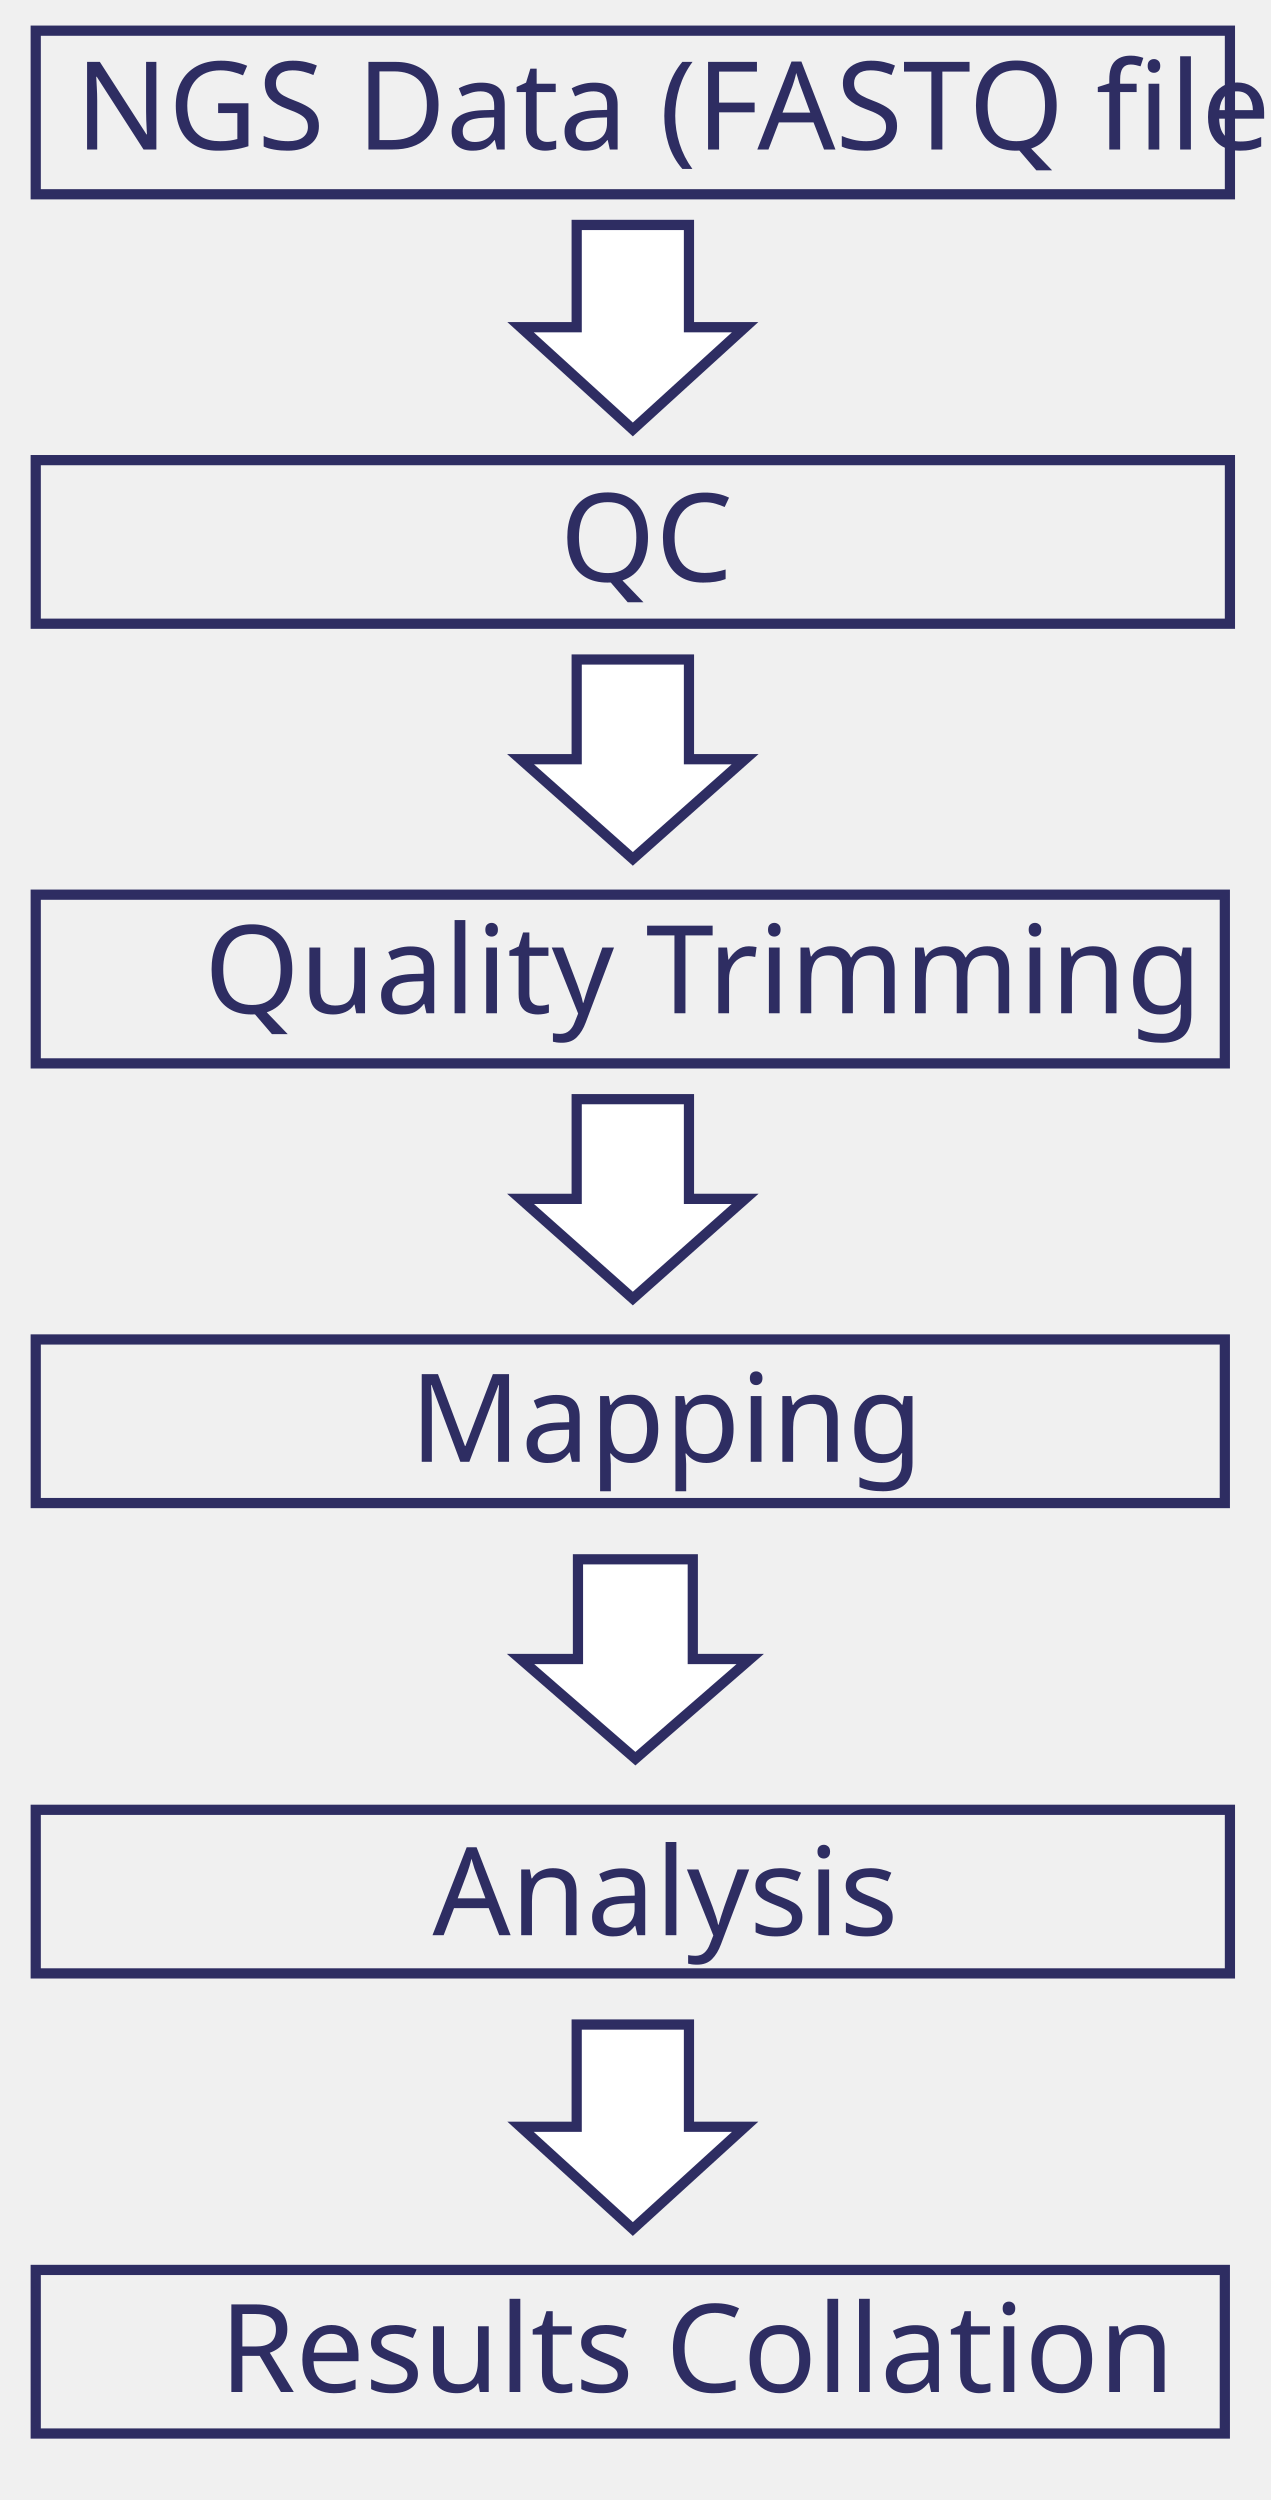
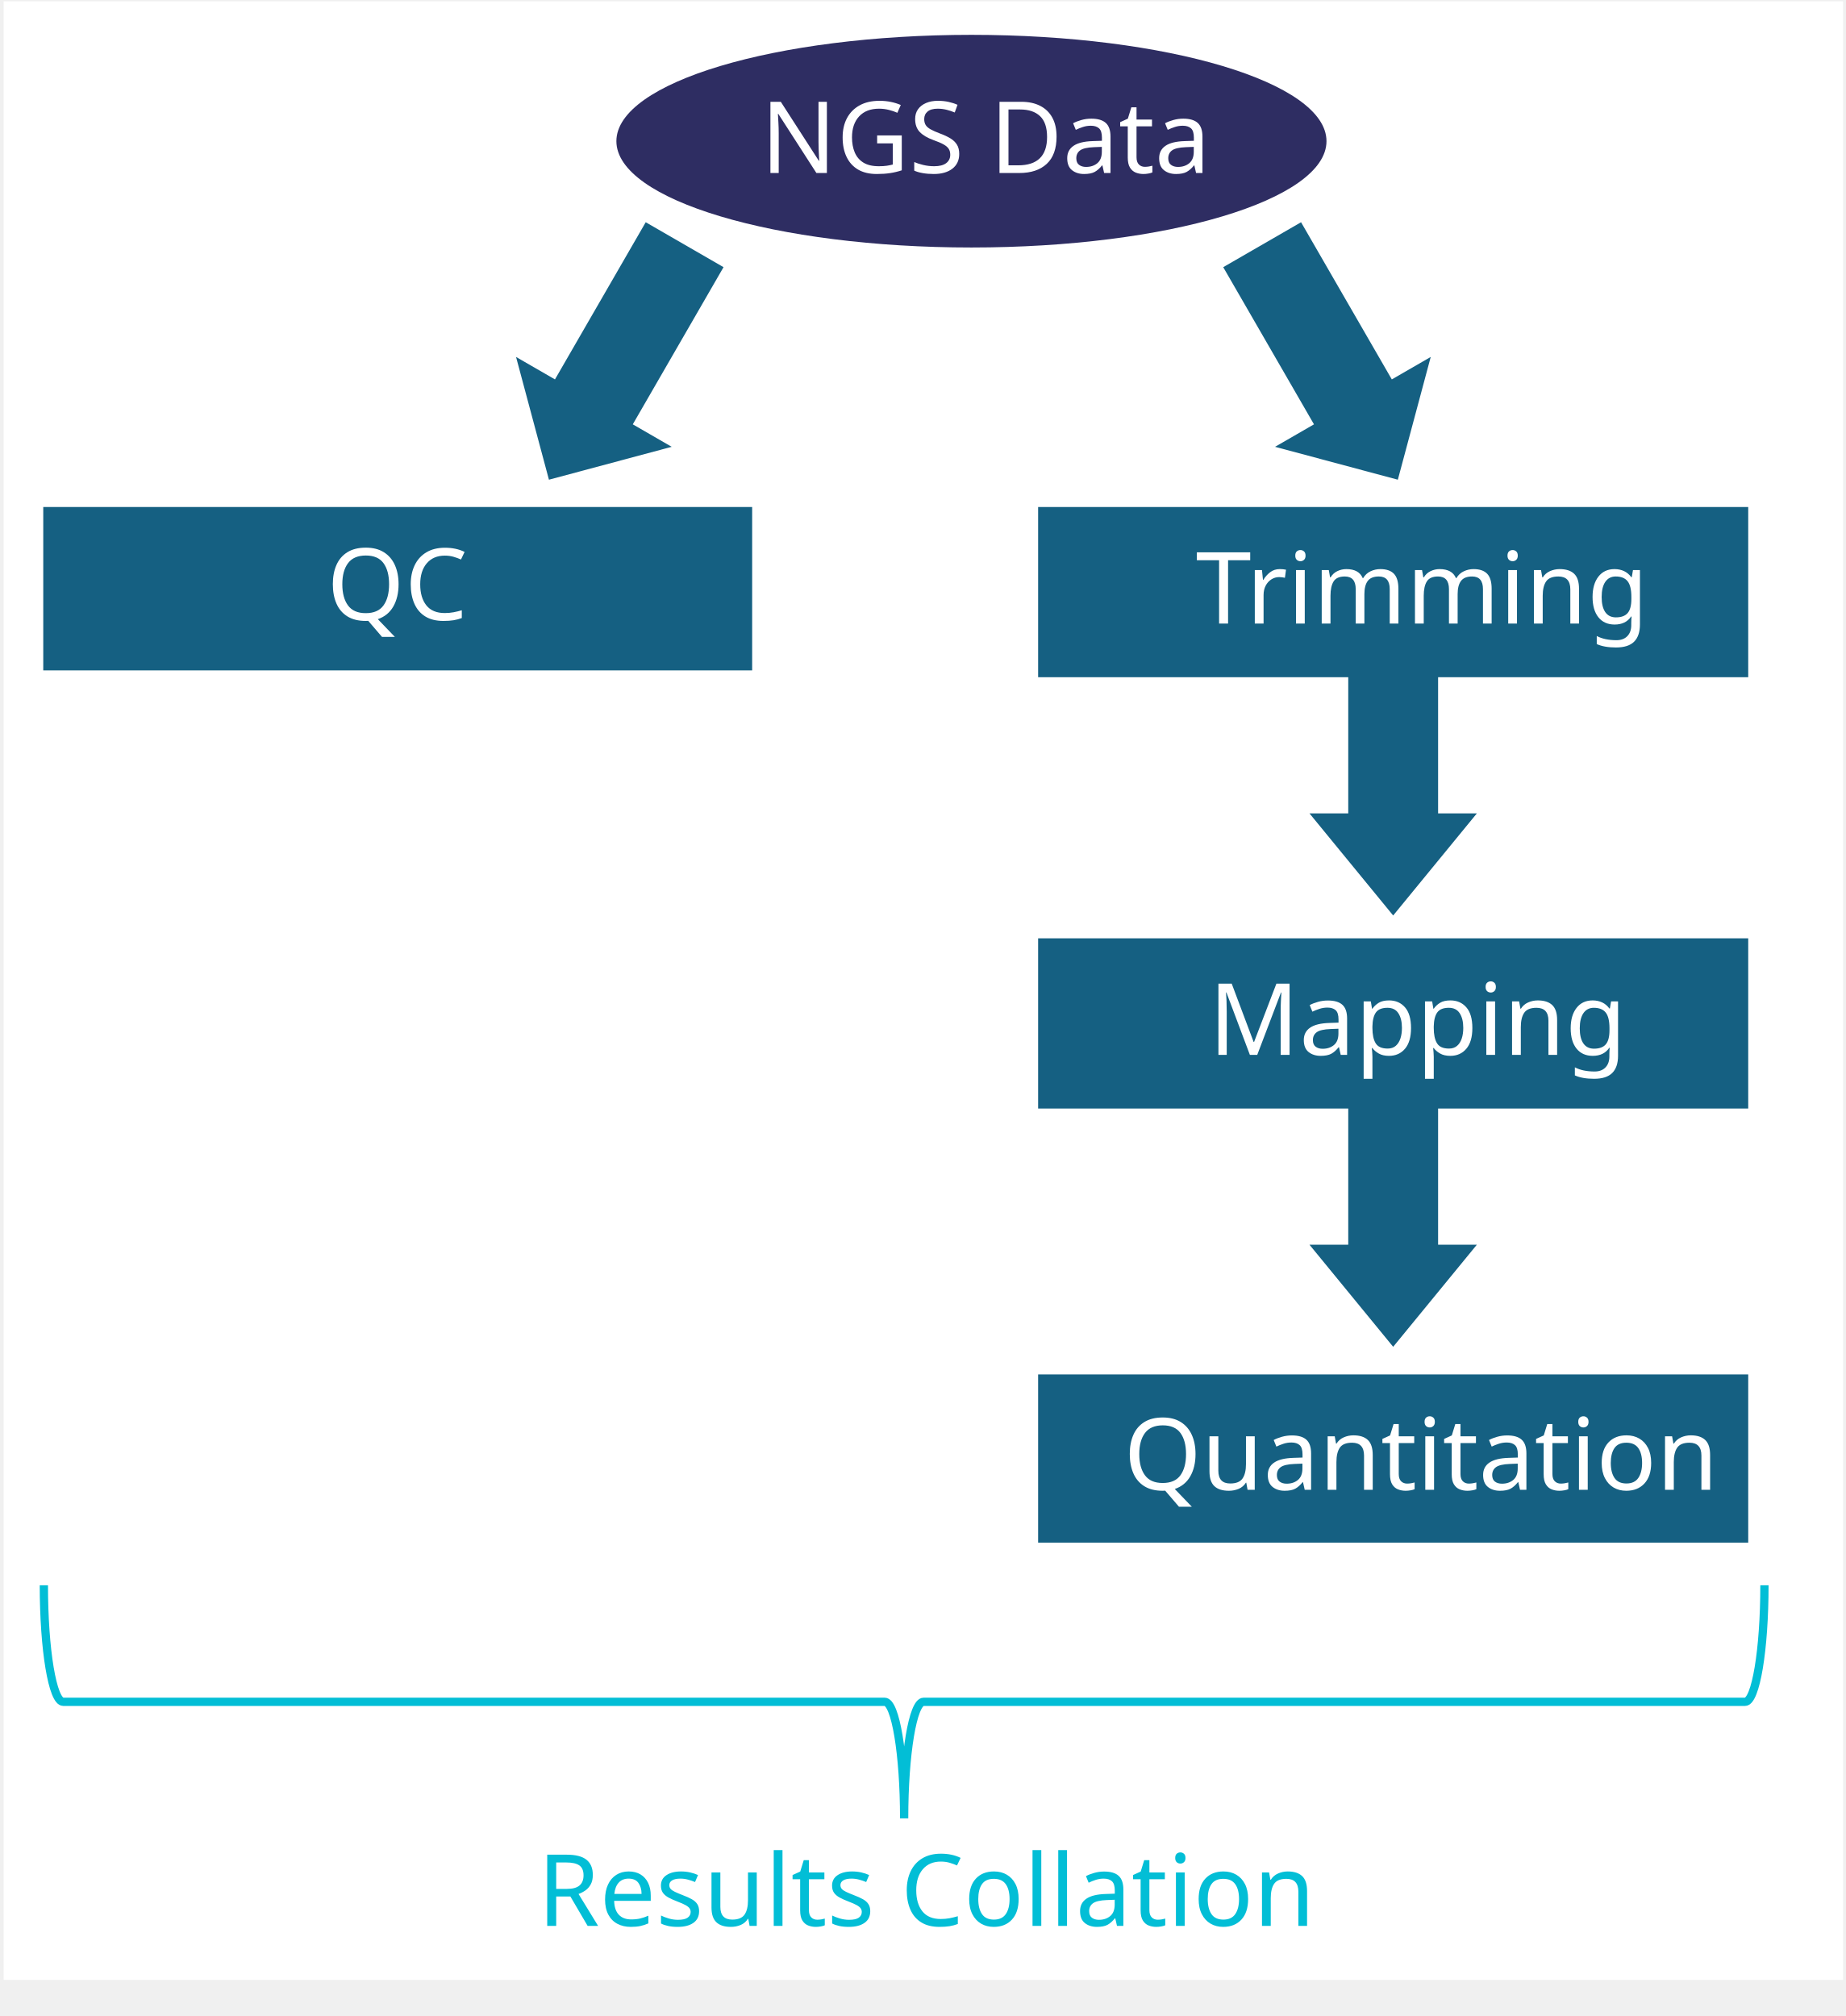
- <svg xmlns="http://www.w3.org/2000/svg" width="153" height="301" xml:space="preserve" overflow="hidden">
-   <g>
+ <svg xmlns="http://www.w3.org/2000/svg" width="1536" height="1678" xml:space="preserve" overflow="hidden">
+   <g transform="translate(-861 -169)">
    <g>
-       <path d="M300.47 21.506 444.253 21.506 444.253 41.169 300.47 41.169Z" stroke="#2E2D62" stroke-width="1.229" stroke-linecap="butt" stroke-linejoin="miter" stroke-miterlimit="8" stroke-opacity="1" fill="none" fill-rule="nonzero" transform="matrix(1 0 0 1.00176 -296.169 -17.8507)" />
-       <text fill="#2E2D62" fill-opacity="1" font-family="Calibri,Calibri_MSFontService,sans-serif" font-style="normal" font-variant="normal" font-weight="400" font-stretch="normal" font-size="24" text-anchor="start" direction="ltr" writing-mode="lr-tb" unicode-bidi="normal" text-decoration="none" transform="matrix(0.614458 0 0 0.615542 9.05342 18)">NGS Data (FASTQ files)</text>
-       <path d="M358.843 57.145 365.602 57.145 365.602 44.855 379.12 44.855 379.12 57.145 385.88 57.145 372.361 69.434Z" stroke="#2E2D62" stroke-width="1.229" stroke-linecap="butt" stroke-linejoin="miter" stroke-miterlimit="8" stroke-opacity="1" fill="#FFFFFF" fill-rule="evenodd" fill-opacity="1" transform="matrix(1 0 0 1.00176 -296.169 -17.8507)" />
-       <path d="M358.843 161.91 365.602 161.91 365.602 149.928 379.12 149.928 379.12 161.91 385.88 161.91 372.361 173.892Z" stroke="#2E2D62" stroke-width="1.229" stroke-linecap="butt" stroke-linejoin="miter" stroke-miterlimit="8" stroke-opacity="1" fill="#FFFFFF" fill-rule="evenodd" fill-opacity="1" transform="matrix(1 0 0 1.00176 -296.169 -17.8507)" />
-       <path d="M300.47 125.349 443.639 125.349 443.639 145.627 300.47 145.627Z" stroke="#2E2D62" stroke-width="1.229" stroke-linecap="butt" stroke-linejoin="miter" stroke-miterlimit="8" stroke-opacity="1" fill="none" fill-rule="nonzero" transform="matrix(1 0 0 1.00176 -296.169 -17.8507)" />
-       <text fill="#2E2D62" fill-opacity="1" font-family="Calibri,Calibri_MSFontService,sans-serif" font-style="normal" font-variant="normal" font-weight="400" font-stretch="normal" font-size="24" text-anchor="start" direction="ltr" writing-mode="lr-tb" unicode-bidi="normal" text-decoration="none" transform="matrix(0.614458 0 0 0.615542 24.5716 122)">Quality Trimming</text>
-       <path d="M300.47 178.807 443.639 178.807 443.639 198.47 300.47 198.47Z" stroke="#2E2D62" stroke-width="1.229" stroke-linecap="butt" stroke-linejoin="miter" stroke-miterlimit="8" stroke-opacity="1" fill="none" fill-rule="nonzero" transform="matrix(1 0 0 1.00176 -296.169 -17.8507)" />
-       <text fill="#2E2D62" fill-opacity="1" font-family="Calibri,Calibri_MSFontService,sans-serif" font-style="normal" font-variant="normal" font-weight="400" font-stretch="normal" font-size="24" text-anchor="start" direction="ltr" writing-mode="lr-tb" unicode-bidi="normal" text-decoration="none" transform="matrix(0.614458 0 0 0.615542 49.3453 176)">Mapping</text>
-       <path d="M358.843 217.211 365.756 217.211 365.756 205.229 379.581 205.229 379.581 217.211 386.494 217.211 372.669 229.193Z" stroke="#2E2D62" stroke-width="1.229" stroke-linecap="butt" stroke-linejoin="miter" stroke-miterlimit="8" stroke-opacity="1" fill="#FFFFFF" fill-rule="evenodd" fill-opacity="1" transform="matrix(1 0 0 1.00176 -296.169 -17.8507)" />
-       <path d="M300.47 235.337 444.253 235.337 444.253 255 300.47 255Z" stroke="#2E2D62" stroke-width="1.229" stroke-linecap="butt" stroke-linejoin="miter" stroke-miterlimit="8" stroke-opacity="1" fill="none" fill-rule="nonzero" transform="matrix(1 0 0 1.00176 -296.169 -17.8507)" />
-       <text fill="#2E2D62" fill-opacity="1" font-family="Calibri,Calibri_MSFontService,sans-serif" font-style="normal" font-variant="normal" font-weight="400" font-stretch="normal" font-size="24" text-anchor="start" direction="ltr" writing-mode="lr-tb" unicode-bidi="normal" text-decoration="none" transform="matrix(0.614458 0 0 0.615542 52.071 233)">Analysis</text>
-       <path d="M358.843 273.434 365.602 273.434 365.602 261.145 379.12 261.145 379.12 273.434 385.88 273.434 372.361 285.723Z" stroke="#2E2D62" stroke-width="1.229" stroke-linecap="butt" stroke-linejoin="miter" stroke-miterlimit="8" stroke-opacity="1" fill="#FFFFFF" fill-rule="evenodd" fill-opacity="1" transform="matrix(1 0 0 1.00176 -296.169 -17.8507)" />
-       <path d="M300.47 290.639 443.639 290.639 443.639 310.301 300.47 310.301Z" stroke="#2E2D62" stroke-width="1.229" stroke-linecap="butt" stroke-linejoin="miter" stroke-miterlimit="8" stroke-opacity="1" fill="none" fill-rule="nonzero" transform="matrix(1 0 0 1.00176 -296.169 -17.8507)" />
-       <text fill="#2E2D62" fill-opacity="1" font-family="Calibri,Calibri_MSFontService,sans-serif" font-style="normal" font-variant="normal" font-weight="400" font-stretch="normal" font-size="24" text-anchor="start" direction="ltr" writing-mode="lr-tb" unicode-bidi="normal" text-decoration="none" transform="matrix(0.614458 0 0 0.615542 26.4248 288)">Results Collation</text>
-       <path d="M300.47 73.121 444.253 73.121 444.253 92.783 300.47 92.783Z" stroke="#2E2D62" stroke-width="1.229" stroke-linecap="butt" stroke-linejoin="miter" stroke-miterlimit="8" stroke-opacity="1" fill="none" fill-rule="nonzero" transform="matrix(1 0 0 1.00176 -296.169 -17.8507)" />
-       <text fill="#2E2D62" fill-opacity="1" font-family="Calibri,Calibri_MSFontService,sans-serif" font-style="normal" font-variant="normal" font-weight="400" font-stretch="normal" font-size="24" text-anchor="start" direction="ltr" writing-mode="lr-tb" unicode-bidi="normal" text-decoration="none" transform="matrix(0.614458 0 0 0.615542 67.3993 70)">QC</text>
-       <path d="M358.843 109.066 365.602 109.066 365.602 97.084 379.12 97.084 379.12 109.066 385.88 109.066 372.361 121.048Z" stroke="#2E2D62" stroke-width="1.229" stroke-linecap="butt" stroke-linejoin="miter" stroke-miterlimit="8" stroke-opacity="1" fill="#FFFFFF" fill-rule="evenodd" fill-opacity="1" transform="matrix(1 0 0 1.00176 -296.169 -17.8507)" />
+       <rect x="867.5" y="173.5" width="1524" height="1640" stroke="#FFFFFF" stroke-width="6.875" stroke-linecap="butt" stroke-linejoin="miter" stroke-miterlimit="8" stroke-opacity="1" fill="#FFFFFF" fill-opacity="1" />
+       <path d="M1374 286.5C1374 237.623 1506.3 198 1669.5 198 1832.7 198 1965 237.623 1965 286.5 1965 335.377 1832.7 375 1669.5 375 1506.3 375 1374 335.377 1374 286.5Z" fill="#2E2D62" fill-rule="evenodd" fill-opacity="1" />
+       <text fill="#FFFFFF" fill-opacity="1" font-family="Aptos,Aptos_MSFontService,sans-serif" font-style="normal" font-variant="normal" font-weight="400" font-stretch="normal" font-size="83" text-anchor="start" direction="ltr" writing-mode="lr-tb" unicode-bidi="normal" text-decoration="none" transform="matrix(1 0 0 1 1494.16 313)">NGS Data</text>
+       <rect x="1725" y="1313" width="591" height="140" fill="#156082" fill-opacity="1" />
+       <text fill="#FFFFFF" fill-opacity="1" font-family="Aptos,Aptos_MSFontService,sans-serif" font-style="normal" font-variant="normal" font-weight="400" font-stretch="normal" font-size="83" text-anchor="start" direction="ltr" writing-mode="lr-tb" unicode-bidi="normal" text-decoration="none" transform="matrix(1 0 0 1 1796.23 1409)">Quantitation</text>
+       <path d="M1943.84 353.975 2019.37 484.796 2051.76 466.096 2024.38 568.274 1922.2 540.896 1954.59 522.196 1879.06 391.374Z" fill="#156082" fill-rule="evenodd" fill-opacity="1" />
+       <path d="M1725 591 2316 591 2316 732.695 2057.89 732.695 2057.89 846 2090.17 846 2020.5 931 1950.83 846 1983.11 846 1983.11 732.695 1725 732.695Z" fill="#156082" fill-rule="evenodd" fill-opacity="1" />
+       <text fill="#FFFFFF" fill-opacity="1" font-family="Aptos,Aptos_MSFontService,sans-serif" font-style="normal" font-variant="normal" font-weight="400" font-stretch="normal" font-size="83" text-anchor="start" direction="ltr" writing-mode="lr-tb" unicode-bidi="normal" text-decoration="none" transform="matrix(1 0 0 1 1856.28 688)">Trimming</text>
+       <path d="M1725 950 2316 950 2316 1091.69 2057.89 1091.69 2057.89 1205 2090.17 1205 2020.5 1290 1950.83 1205 1983.11 1205 1983.11 1091.69 1725 1091.69Z" fill="#156082" fill-rule="evenodd" fill-opacity="1" />
+       <text fill="#FFFFFF" fill-opacity="1" font-family="Aptos,Aptos_MSFontService,sans-serif" font-style="normal" font-variant="normal" font-weight="400" font-stretch="normal" font-size="83" text-anchor="start" direction="ltr" writing-mode="lr-tb" unicode-bidi="normal" text-decoration="none" transform="matrix(1 0 0 1 1867.03 1047)">Mapping</text>
+       <path d="M1463.18 391.374 1387.65 522.196 1420.04 540.896 1317.87 568.274 1290.49 466.096 1322.88 484.796 1398.41 353.975Z" fill="#156082" fill-rule="evenodd" fill-opacity="1" />
+       <rect x="897" y="591" width="590" height="136" fill="#156082" fill-opacity="1" />
+       <text fill="#FFFFFF" fill-opacity="1" font-family="Aptos,Aptos_MSFontService,sans-serif" font-style="normal" font-variant="normal" font-weight="400" font-stretch="normal" font-size="83" text-anchor="start" direction="ltr" writing-mode="lr-tb" unicode-bidi="normal" text-decoration="none" transform="matrix(1 0 0 1 1132.95 685)">QC</text>
+       <path d="M2329.5 1488.5C2329.5 1542.07 2322.26 1585.5 2313.33 1585.5L1629.67 1585.5C1620.74 1585.5 1613.5 1628.93 1613.5 1682.5 1613.5 1628.93 1606.26 1585.5 1597.33 1585.5L913.666 1585.5C904.738 1585.5 897.5 1542.07 897.5 1488.5" stroke="#02BED6" stroke-width="6.875" stroke-linecap="butt" stroke-linejoin="miter" stroke-miterlimit="8" stroke-opacity="1" fill="none" fill-rule="evenodd" />
+       <text fill="#02BED6" fill-opacity="1" font-family="Aptos,Aptos_MSFontService,sans-serif" font-style="normal" font-variant="normal" font-weight="400" font-stretch="normal" font-size="83" text-anchor="start" direction="ltr" writing-mode="lr-tb" unicode-bidi="normal" text-decoration="none" transform="matrix(1 0 0 1 1308.4 1772)">Results Collation</text>
    </g>
  </g>
</svg>
